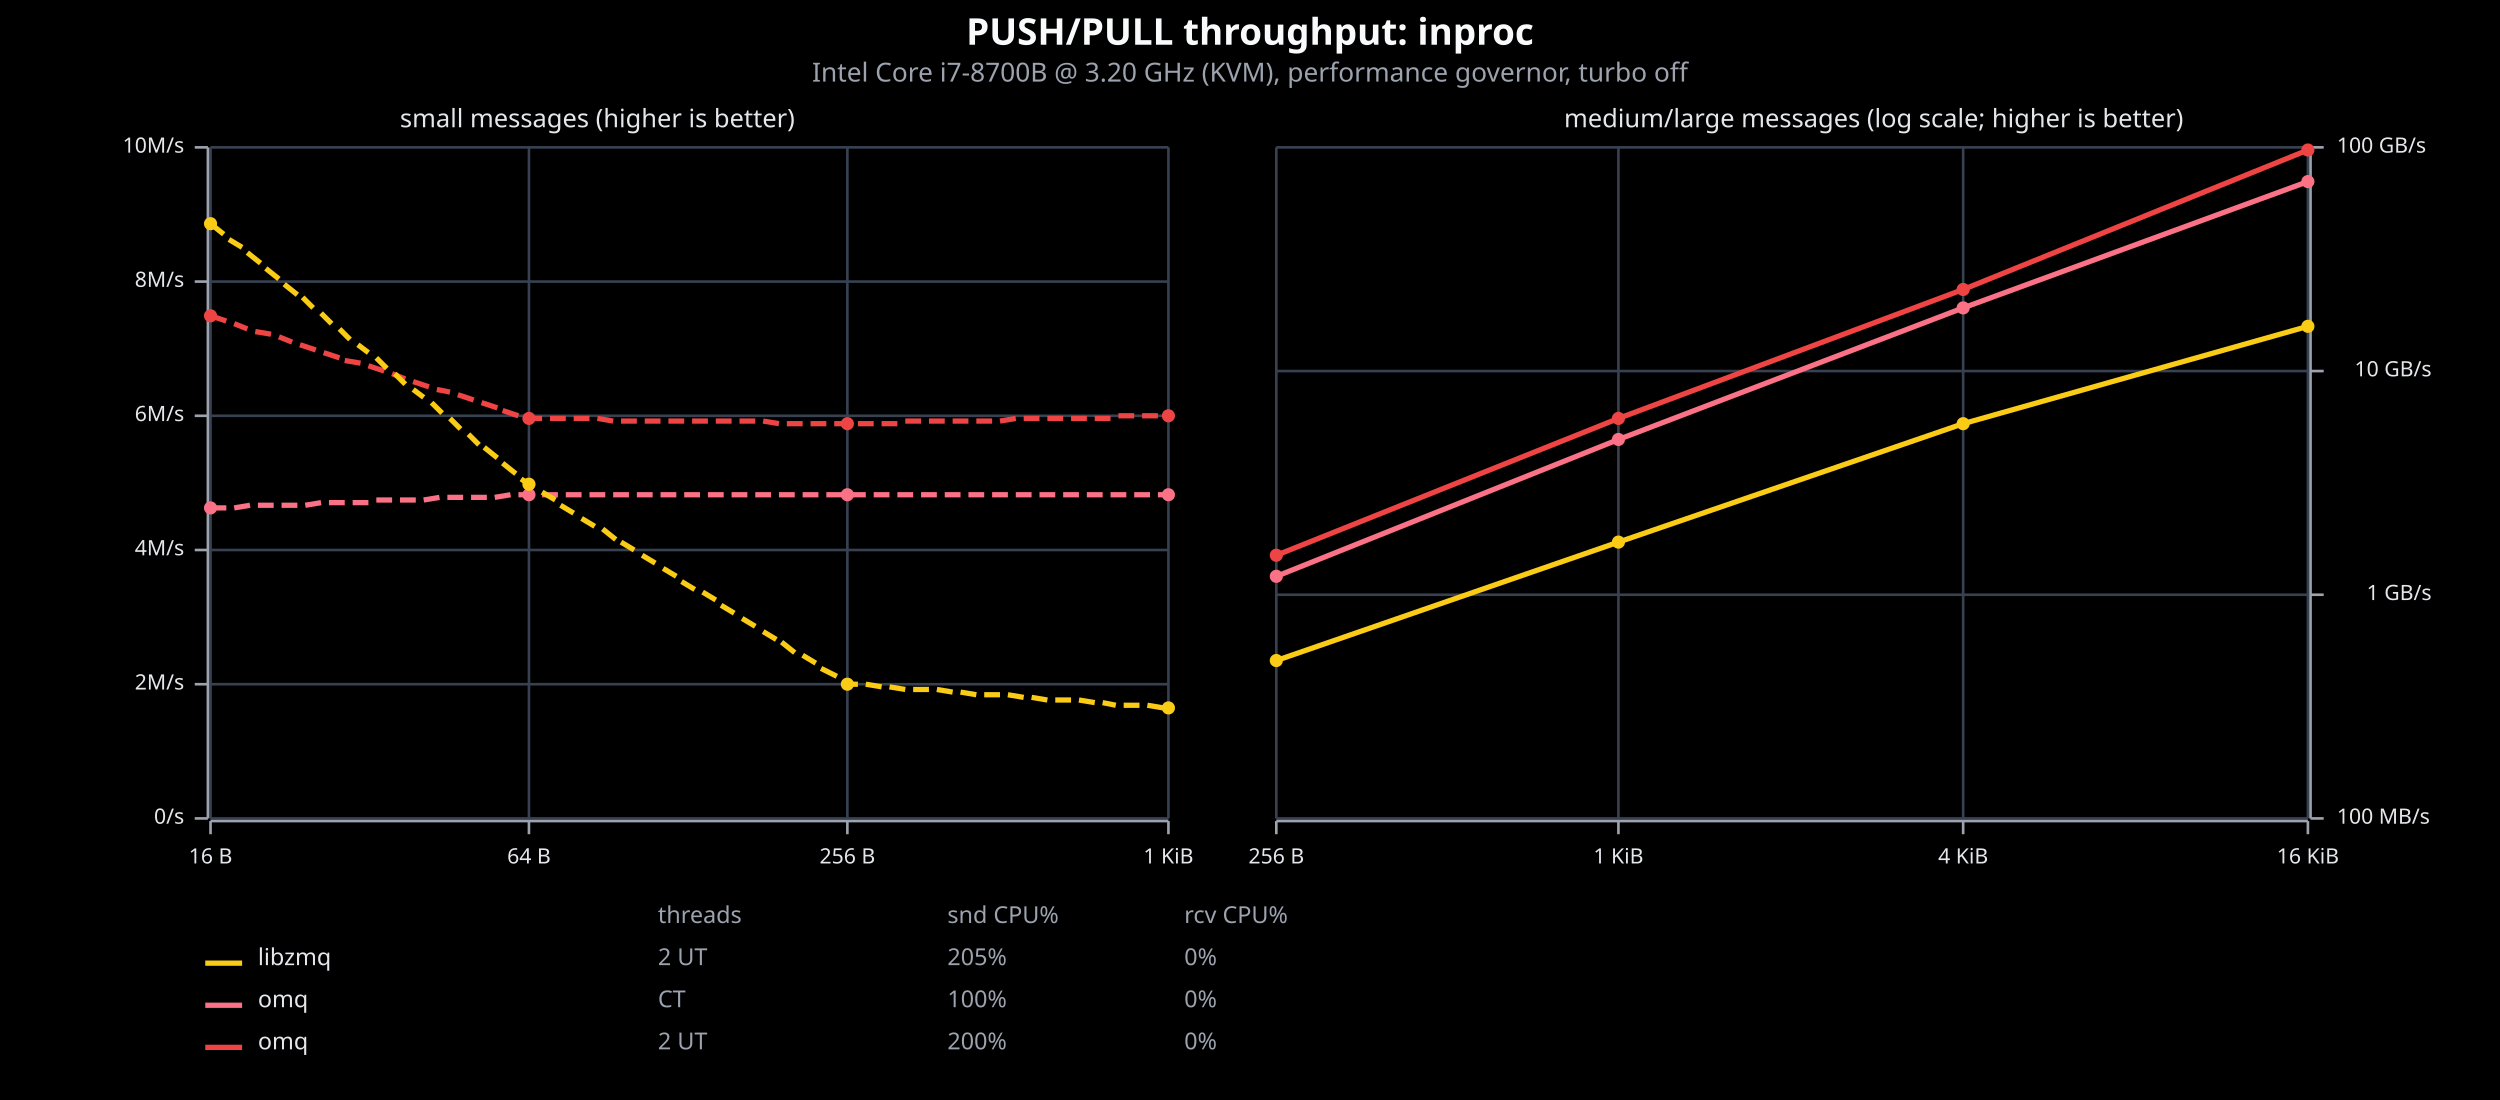
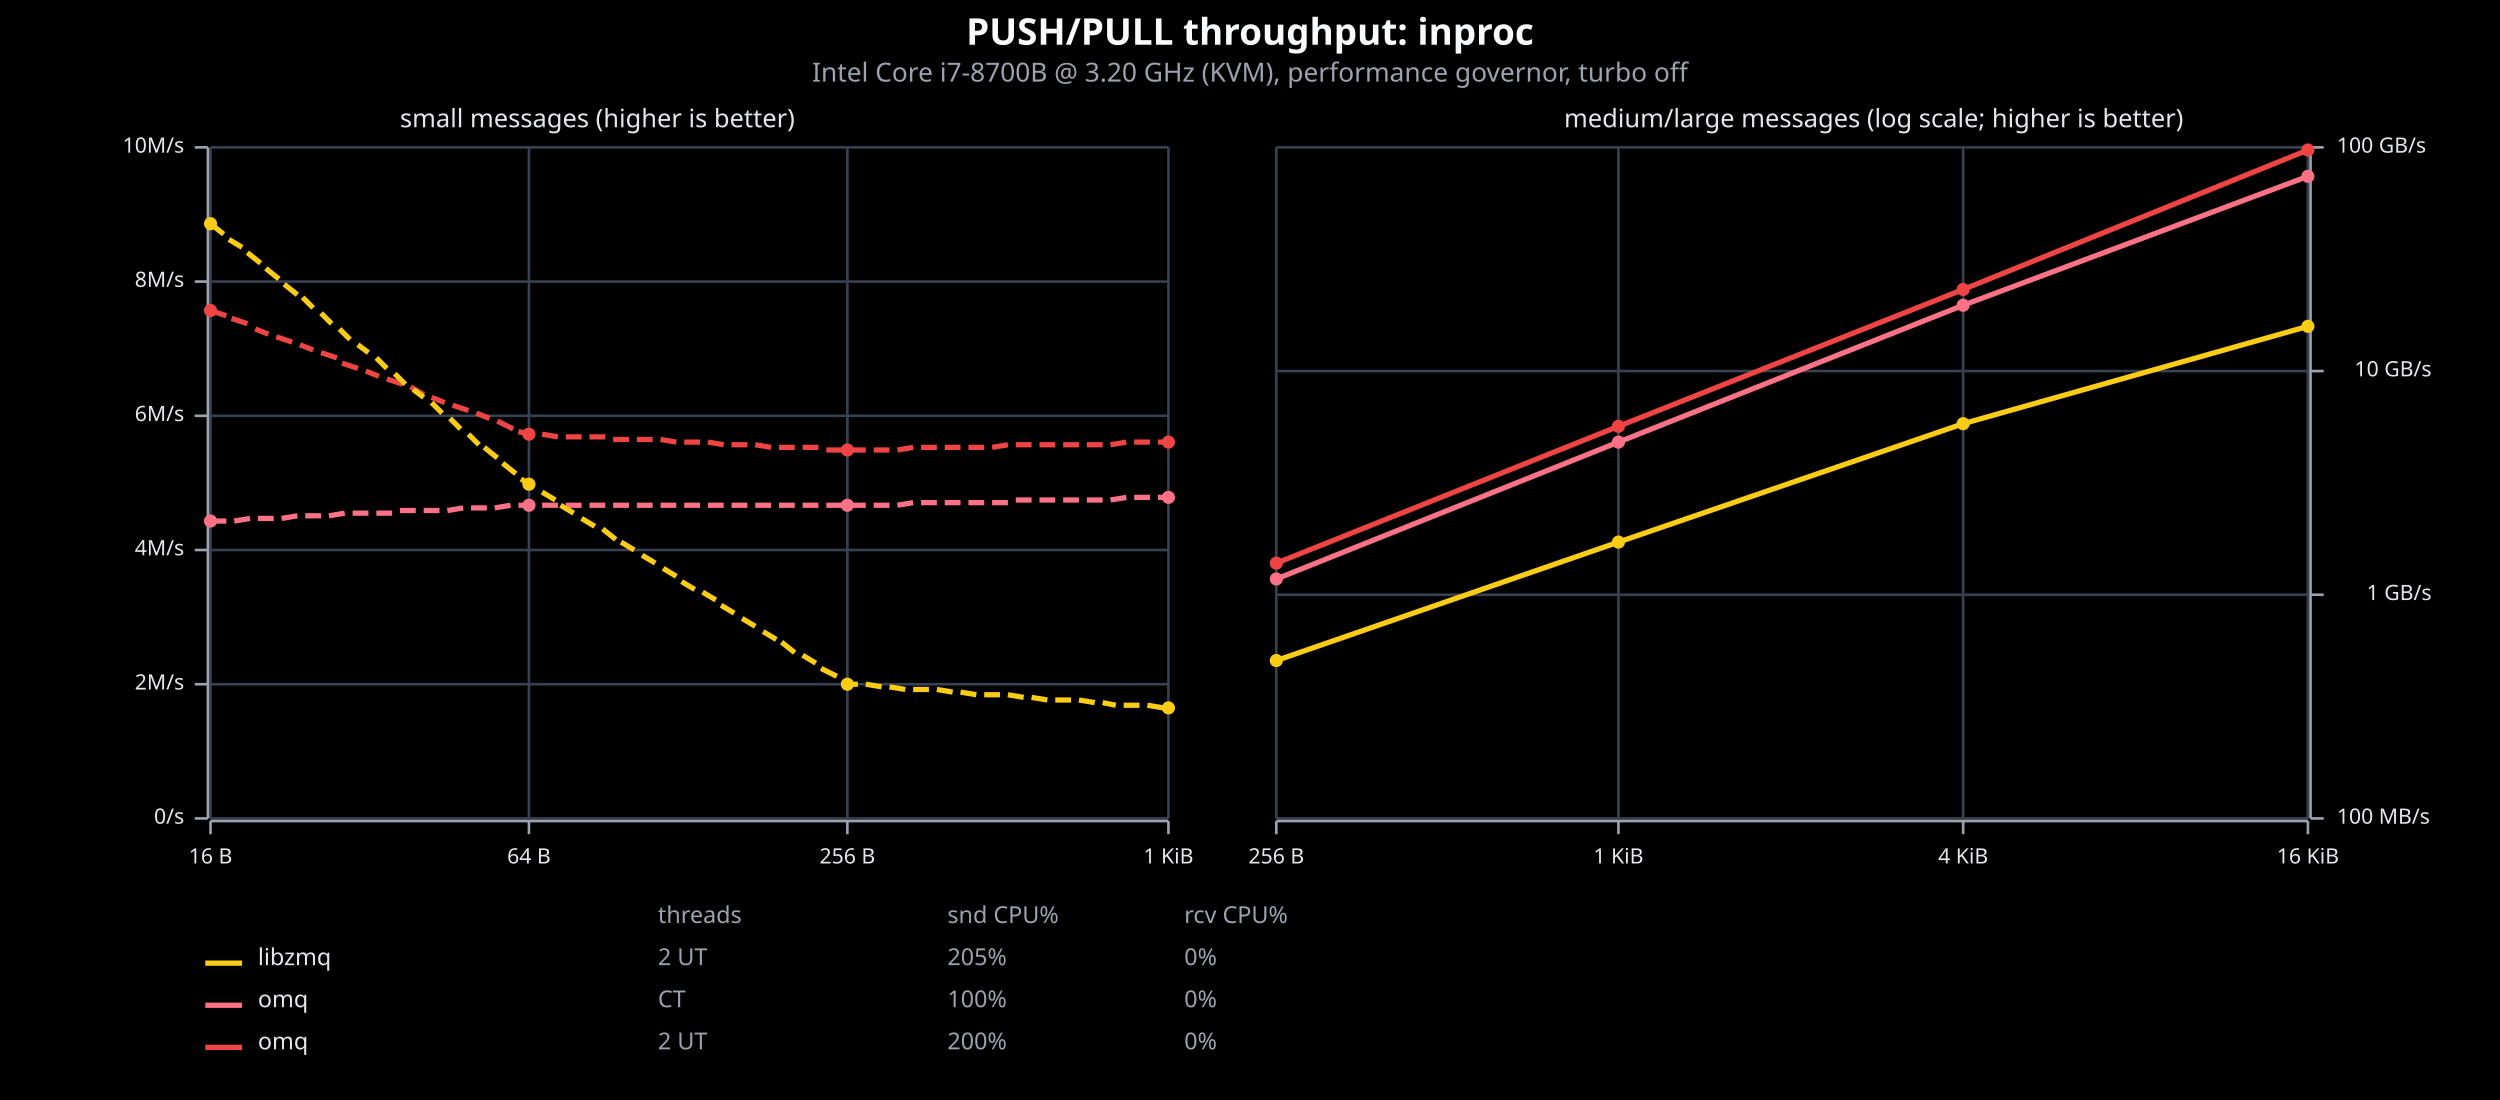
<svg xmlns="http://www.w3.org/2000/svg" viewBox="0 0 950 418" font-family="system-ui, -apple-system, sans-serif">
  <rect x="0" y="0" width="950" height="418" opacity="1" fill="#000000" stroke="none" />
  <text x="475" y="17" text-anchor="middle" font-family="sans-serif" font-size="14" font-weight="bold" fill="#F9FAFB">PUSH/PULL throughput: inproc</text>
  <text x="475" y="31" text-anchor="middle" font-family="sans-serif" font-size="10" fill="#9CA3AF">Intel Core i7-8700B @ 3.20 GHz (KVM), performance governor, turbo off</text>
  <text x="227" y="41" dy="0.76em" text-anchor="middle" font-family="sans-serif" font-size="9.677" opacity="1" fill="#E5E7EB">
small messages (higher is better)
</text>
  <line opacity="1" stroke="#374151" stroke-width="1" x1="80" y1="311" x2="80" y2="56" />
  <line opacity="1" stroke="#374151" stroke-width="1" x1="201" y1="311" x2="201" y2="56" />
  <line opacity="1" stroke="#374151" stroke-width="1" x1="322" y1="311" x2="322" y2="56" />
  <line opacity="1" stroke="#374151" stroke-width="1" x1="444" y1="311" x2="444" y2="56" />
  <line opacity="1" stroke="#374151" stroke-width="1" x1="80" y1="311" x2="444" y2="311" />
  <line opacity="1" stroke="#374151" stroke-width="1" x1="80" y1="260" x2="444" y2="260" />
  <line opacity="1" stroke="#374151" stroke-width="1" x1="80" y1="209" x2="444" y2="209" />
  <line opacity="1" stroke="#374151" stroke-width="1" x1="80" y1="158" x2="444" y2="158" />
  <line opacity="1" stroke="#374151" stroke-width="1" x1="80" y1="107" x2="444" y2="107" />
  <line opacity="1" stroke="#374151" stroke-width="1" x1="80" y1="56" x2="444" y2="56" />
  <polyline fill="none" opacity="1" stroke="#9CA3AF" stroke-width="1" points="79,56 79,311 " />
  <text x="70" y="311" dy="0.5ex" text-anchor="end" font-family="sans-serif" font-size="8.065" opacity="1" fill="#E5E7EB">
0/s
</text>
  <polyline fill="none" opacity="1" stroke="#9CA3AF" stroke-width="1" points="74,311 79,311 " />
  <text x="70" y="260" dy="0.5ex" text-anchor="end" font-family="sans-serif" font-size="8.065" opacity="1" fill="#E5E7EB">
2M/s
</text>
  <polyline fill="none" opacity="1" stroke="#9CA3AF" stroke-width="1" points="74,260 79,260 " />
  <text x="70" y="209" dy="0.5ex" text-anchor="end" font-family="sans-serif" font-size="8.065" opacity="1" fill="#E5E7EB">
4M/s
</text>
  <polyline fill="none" opacity="1" stroke="#9CA3AF" stroke-width="1" points="74,209 79,209 " />
  <text x="70" y="158" dy="0.5ex" text-anchor="end" font-family="sans-serif" font-size="8.065" opacity="1" fill="#E5E7EB">
6M/s
</text>
  <polyline fill="none" opacity="1" stroke="#9CA3AF" stroke-width="1" points="74,158 79,158 " />
  <text x="70" y="107" dy="0.5ex" text-anchor="end" font-family="sans-serif" font-size="8.065" opacity="1" fill="#E5E7EB">
8M/s
</text>
  <polyline fill="none" opacity="1" stroke="#9CA3AF" stroke-width="1" points="74,107 79,107 " />
  <text x="70" y="56" dy="0.5ex" text-anchor="end" font-family="sans-serif" font-size="8.065" opacity="1" fill="#E5E7EB">
10M/s
</text>
  <polyline fill="none" opacity="1" stroke="#9CA3AF" stroke-width="1" points="74,56 79,56 " />
  <polyline fill="none" opacity="1" stroke="#9CA3AF" stroke-width="1" points="80,312 444,312 " />
  <text x="80" y="322" dy="0.76em" text-anchor="middle" font-family="sans-serif" font-size="8.065" opacity="1" fill="#E5E7EB">
16 B
</text>
  <polyline fill="none" opacity="1" stroke="#9CA3AF" stroke-width="1" points="80,312 80,317 " />
  <text x="201" y="322" dy="0.76em" text-anchor="middle" font-family="sans-serif" font-size="8.065" opacity="1" fill="#E5E7EB">
64 B
</text>
  <polyline fill="none" opacity="1" stroke="#9CA3AF" stroke-width="1" points="201,312 201,317 " />
  <text x="322" y="322" dy="0.76em" text-anchor="middle" font-family="sans-serif" font-size="8.065" opacity="1" fill="#E5E7EB">
256 B
</text>
  <polyline fill="none" opacity="1" stroke="#9CA3AF" stroke-width="1" points="322,312 322,317 " />
  <text x="444" y="322" dy="0.76em" text-anchor="middle" font-family="sans-serif" font-size="8.065" opacity="1" fill="#E5E7EB">
1 KiB
</text>
  <polyline fill="none" opacity="1" stroke="#9CA3AF" stroke-width="1" points="444,312 444,317 " />
-   <polyline fill="none" opacity="1" stroke="#EF4444" stroke-width="2" points="80,120 86,122 " />
-   <polyline fill="none" opacity="1" stroke="#EF4444" stroke-width="2" points="89,123 94,125 " />
-   <polyline fill="none" opacity="1" stroke="#EF4444" stroke-width="2" points="97,126 103,127 " />
-   <polyline fill="none" opacity="1" stroke="#EF4444" stroke-width="2" points="106,128 111,130 " />
-   <polyline fill="none" opacity="1" stroke="#EF4444" stroke-width="2" points="114,131 120,133 " />
-   <polyline fill="none" opacity="1" stroke="#EF4444" stroke-width="2" points="123,134 129,136 " />
-   <polyline fill="none" opacity="1" stroke="#EF4444" stroke-width="2" points="131,137 137,138 " />
-   <polyline fill="none" opacity="1" stroke="#EF4444" stroke-width="2" points="140,139 146,141 " />
-   <polyline fill="none" opacity="1" stroke="#EF4444" stroke-width="2" points="149,142 154,144 " />
-   <polyline fill="none" opacity="1" stroke="#EF4444" stroke-width="2" points="157,145 163,147 " />
-   <polyline fill="none" opacity="1" stroke="#EF4444" stroke-width="2" points="166,148 171,149 " />
-   <polyline fill="none" opacity="1" stroke="#EF4444" stroke-width="2" points="174,150 180,152 " />
-   <polyline fill="none" opacity="1" stroke="#EF4444" stroke-width="2" points="183,153 189,155 " />
-   <polyline fill="none" opacity="1" stroke="#EF4444" stroke-width="2" points="191,156 197,158 " />
-   <polyline fill="none" opacity="1" stroke="#EF4444" stroke-width="2" points="200,159 201,159 206,159 " />
-   <polyline fill="none" opacity="1" stroke="#EF4444" stroke-width="2" points="209,159 215,159 " />
-   <polyline fill="none" opacity="1" stroke="#EF4444" stroke-width="2" points="218,159 224,159 " />
-   <polyline fill="none" opacity="1" stroke="#EF4444" stroke-width="2" points="227,159 233,160 " />
-   <polyline fill="none" opacity="1" stroke="#EF4444" stroke-width="2" points="236,160 242,160 " />
-   <polyline fill="none" opacity="1" stroke="#EF4444" stroke-width="2" points="245,160 251,160 " />
-   <polyline fill="none" opacity="1" stroke="#EF4444" stroke-width="2" points="254,160 260,160 " />
-   <polyline fill="none" opacity="1" stroke="#EF4444" stroke-width="2" points="263,160 269,160 " />
-   <polyline fill="none" opacity="1" stroke="#EF4444" stroke-width="2" points="272,160 278,160 " />
-   <polyline fill="none" opacity="1" stroke="#EF4444" stroke-width="2" points="281,160 287,160 " />
-   <polyline fill="none" opacity="1" stroke="#EF4444" stroke-width="2" points="290,160 296,161 " />
-   <polyline fill="none" opacity="1" stroke="#EF4444" stroke-width="2" points="299,161 305,161 " />
-   <polyline fill="none" opacity="1" stroke="#EF4444" stroke-width="2" points="308,161 314,161 " />
-   <polyline fill="none" opacity="1" stroke="#EF4444" stroke-width="2" points="317,161 322,161 323,161 " />
-   <polyline fill="none" opacity="1" stroke="#EF4444" stroke-width="2" points="326,161 332,161 " />
-   <polyline fill="none" opacity="1" stroke="#EF4444" stroke-width="2" points="335,161 341,161 " />
-   <polyline fill="none" opacity="1" stroke="#EF4444" stroke-width="2" points="344,160 350,160 " />
-   <polyline fill="none" opacity="1" stroke="#EF4444" stroke-width="2" points="353,160 359,160 " />
-   <polyline fill="none" opacity="1" stroke="#EF4444" stroke-width="2" points="362,160 368,160 " />
-   <polyline fill="none" opacity="1" stroke="#EF4444" stroke-width="2" points="371,160 377,160 " />
-   <polyline fill="none" opacity="1" stroke="#EF4444" stroke-width="2" points="380,160 386,159 " />
-   <polyline fill="none" opacity="1" stroke="#EF4444" stroke-width="2" points="389,159 395,159 " />
-   <polyline fill="none" opacity="1" stroke="#EF4444" stroke-width="2" points="398,159 404,159 " />
-   <polyline fill="none" opacity="1" stroke="#EF4444" stroke-width="2" points="407,159 413,159 " />
-   <polyline fill="none" opacity="1" stroke="#EF4444" stroke-width="2" points="416,159 422,159 " />
-   <polyline fill="none" opacity="1" stroke="#EF4444" stroke-width="2" points="425,158 431,158 " />
-   <polyline fill="none" opacity="1" stroke="#EF4444" stroke-width="2" points="434,158 440,158 " />
-   <polyline fill="none" opacity="1" stroke="#EF4444" stroke-width="2" points="443,158 444,158 " />
-   <circle cx="80" cy="120" r="2.5" opacity="1" fill="#EF4444" stroke="none" stroke-width="1" />
-   <circle cx="201" cy="159" r="2.5" opacity="1" fill="#EF4444" stroke="none" stroke-width="1" />
-   <circle cx="322" cy="161" r="2.5" opacity="1" fill="#EF4444" stroke="none" stroke-width="1" />
-   <circle cx="444" cy="158" r="2.5" opacity="1" fill="#EF4444" stroke="none" stroke-width="1" />
-   <polyline fill="none" opacity="1" stroke="#FB7185" stroke-width="2" points="80,193 86,193 " />
-   <polyline fill="none" opacity="1" stroke="#FB7185" stroke-width="2" points="89,193 95,192 " />
-   <polyline fill="none" opacity="1" stroke="#FB7185" stroke-width="2" points="98,192 104,192 " />
-   <polyline fill="none" opacity="1" stroke="#FB7185" stroke-width="2" points="107,192 113,192 " />
-   <polyline fill="none" opacity="1" stroke="#FB7185" stroke-width="2" points="116,192 122,191 " />
-   <polyline fill="none" opacity="1" stroke="#FB7185" stroke-width="2" points="125,191 131,191 " />
-   <polyline fill="none" opacity="1" stroke="#FB7185" stroke-width="2" points="134,191 140,191 " />
-   <polyline fill="none" opacity="1" stroke="#FB7185" stroke-width="2" points="143,190 149,190 " />
-   <polyline fill="none" opacity="1" stroke="#FB7185" stroke-width="2" points="152,190 158,190 " />
-   <polyline fill="none" opacity="1" stroke="#FB7185" stroke-width="2" points="161,190 167,189 " />
-   <polyline fill="none" opacity="1" stroke="#FB7185" stroke-width="2" points="170,189 176,189 " />
-   <polyline fill="none" opacity="1" stroke="#FB7185" stroke-width="2" points="179,189 185,189 " />
-   <polyline fill="none" opacity="1" stroke="#FB7185" stroke-width="2" points="188,189 194,188 " />
-   <polyline fill="none" opacity="1" stroke="#FB7185" stroke-width="2" points="197,188 201,188 203,188 " />
-   <polyline fill="none" opacity="1" stroke="#FB7185" stroke-width="2" points="206,188 212,188 " />
-   <polyline fill="none" opacity="1" stroke="#FB7185" stroke-width="2" points="215,188 221,188 " />
-   <polyline fill="none" opacity="1" stroke="#FB7185" stroke-width="2" points="224,188 230,188 " />
-   <polyline fill="none" opacity="1" stroke="#FB7185" stroke-width="2" points="233,188 239,188 " />
-   <polyline fill="none" opacity="1" stroke="#FB7185" stroke-width="2" points="242,188 248,188 " />
-   <polyline fill="none" opacity="1" stroke="#FB7185" stroke-width="2" points="251,188 257,188 " />
-   <polyline fill="none" opacity="1" stroke="#FB7185" stroke-width="2" points="260,188 266,188 " />
-   <polyline fill="none" opacity="1" stroke="#FB7185" stroke-width="2" points="269,188 275,188 " />
-   <polyline fill="none" opacity="1" stroke="#FB7185" stroke-width="2" points="278,188 284,188 " />
-   <polyline fill="none" opacity="1" stroke="#FB7185" stroke-width="2" points="287,188 293,188 " />
-   <polyline fill="none" opacity="1" stroke="#FB7185" stroke-width="2" points="296,188 302,188 " />
-   <polyline fill="none" opacity="1" stroke="#FB7185" stroke-width="2" points="305,188 311,188 " />
-   <polyline fill="none" opacity="1" stroke="#FB7185" stroke-width="2" points="314,188 320,188 " />
-   <polyline fill="none" opacity="1" stroke="#FB7185" stroke-width="2" points="323,188 329,188 " />
-   <polyline fill="none" opacity="1" stroke="#FB7185" stroke-width="2" points="332,188 338,188 " />
-   <polyline fill="none" opacity="1" stroke="#FB7185" stroke-width="2" points="341,188 347,188 " />
-   <polyline fill="none" opacity="1" stroke="#FB7185" stroke-width="2" points="350,188 356,188 " />
-   <polyline fill="none" opacity="1" stroke="#FB7185" stroke-width="2" points="359,188 365,188 " />
-   <polyline fill="none" opacity="1" stroke="#FB7185" stroke-width="2" points="368,188 374,188 " />
-   <polyline fill="none" opacity="1" stroke="#FB7185" stroke-width="2" points="377,188 383,188 " />
-   <polyline fill="none" opacity="1" stroke="#FB7185" stroke-width="2" points="386,188 392,188 " />
-   <polyline fill="none" opacity="1" stroke="#FB7185" stroke-width="2" points="395,188 401,188 " />
-   <polyline fill="none" opacity="1" stroke="#FB7185" stroke-width="2" points="404,188 410,188 " />
-   <polyline fill="none" opacity="1" stroke="#FB7185" stroke-width="2" points="413,188 419,188 " />
-   <polyline fill="none" opacity="1" stroke="#FB7185" stroke-width="2" points="422,188 428,188 " />
-   <polyline fill="none" opacity="1" stroke="#FB7185" stroke-width="2" points="431,188 437,188 " />
-   <polyline fill="none" opacity="1" stroke="#FB7185" stroke-width="2" points="440,188 444,188 " />
-   <circle cx="80" cy="193" r="2.5" opacity="1" fill="#FB7185" stroke="none" stroke-width="1" />
-   <circle cx="201" cy="188" r="2.5" opacity="1" fill="#FB7185" stroke="none" stroke-width="1" />
-   <circle cx="322" cy="188" r="2.5" opacity="1" fill="#FB7185" stroke="none" stroke-width="1" />
-   <circle cx="444" cy="188" r="2.5" opacity="1" fill="#FB7185" stroke="none" stroke-width="1" />
+   <polyline fill="none" opacity="1" stroke="#EF4444" stroke-width="2" points="80,118 86,120 " />
+   <polyline fill="none" opacity="1" stroke="#EF4444" stroke-width="2" points="88,121 94,123 " />
+   <polyline fill="none" opacity="1" stroke="#EF4444" stroke-width="2" points="97,125 102,127 " />
+   <polyline fill="none" opacity="1" stroke="#EF4444" stroke-width="2" points="105,128 111,130 " />
+   <polyline fill="none" opacity="1" stroke="#EF4444" stroke-width="2" points="114,131 119,133 " />
+   <polyline fill="none" opacity="1" stroke="#EF4444" stroke-width="2" points="122,134 128,136 " />
+   <polyline fill="none" opacity="1" stroke="#EF4444" stroke-width="2" points="130,138 136,140 " />
+   <polyline fill="none" opacity="1" stroke="#EF4444" stroke-width="2" points="139,141 144,143 " />
+   <polyline fill="none" opacity="1" stroke="#EF4444" stroke-width="2" points="147,144 153,146 " />
+   <polyline fill="none" opacity="1" stroke="#EF4444" stroke-width="2" points="156,147 161,150 " />
+   <polyline fill="none" opacity="1" stroke="#EF4444" stroke-width="2" points="164,151 169,153 " />
+   <polyline fill="none" opacity="1" stroke="#EF4444" stroke-width="2" points="172,154 178,156 " />
+   <polyline fill="none" opacity="1" stroke="#EF4444" stroke-width="2" points="181,157 186,159 " />
+   <polyline fill="none" opacity="1" stroke="#EF4444" stroke-width="2" points="189,160 195,163 " />
+   <polyline fill="none" opacity="1" stroke="#EF4444" stroke-width="2" points="197,164 201,165 203,165 " />
+   <polyline fill="none" opacity="1" stroke="#EF4444" stroke-width="2" points="206,165 212,166 " />
+   <polyline fill="none" opacity="1" stroke="#EF4444" stroke-width="2" points="215,166 221,166 " />
+   <polyline fill="none" opacity="1" stroke="#EF4444" stroke-width="2" points="224,166 230,166 " />
+   <polyline fill="none" opacity="1" stroke="#EF4444" stroke-width="2" points="233,167 239,167 " />
+   <polyline fill="none" opacity="1" stroke="#EF4444" stroke-width="2" points="242,167 248,167 " />
+   <polyline fill="none" opacity="1" stroke="#EF4444" stroke-width="2" points="251,167 257,168 " />
+   <polyline fill="none" opacity="1" stroke="#EF4444" stroke-width="2" points="260,168 266,168 " />
+   <polyline fill="none" opacity="1" stroke="#EF4444" stroke-width="2" points="269,168 275,169 " />
+   <polyline fill="none" opacity="1" stroke="#EF4444" stroke-width="2" points="278,169 284,169 " />
+   <polyline fill="none" opacity="1" stroke="#EF4444" stroke-width="2" points="287,169 293,170 " />
+   <polyline fill="none" opacity="1" stroke="#EF4444" stroke-width="2" points="296,170 302,170 " />
+   <polyline fill="none" opacity="1" stroke="#EF4444" stroke-width="2" points="305,170 311,170 " />
+   <polyline fill="none" opacity="1" stroke="#EF4444" stroke-width="2" points="314,171 320,171 " />
+   <polyline fill="none" opacity="1" stroke="#EF4444" stroke-width="2" points="323,171 329,171 " />
+   <polyline fill="none" opacity="1" stroke="#EF4444" stroke-width="2" points="332,171 338,171 " />
+   <polyline fill="none" opacity="1" stroke="#EF4444" stroke-width="2" points="341,171 347,170 " />
+   <polyline fill="none" opacity="1" stroke="#EF4444" stroke-width="2" points="350,170 356,170 " />
+   <polyline fill="none" opacity="1" stroke="#EF4444" stroke-width="2" points="359,170 365,170 " />
+   <polyline fill="none" opacity="1" stroke="#EF4444" stroke-width="2" points="368,170 374,170 " />
+   <polyline fill="none" opacity="1" stroke="#EF4444" stroke-width="2" points="377,170 383,169 " />
+   <polyline fill="none" opacity="1" stroke="#EF4444" stroke-width="2" points="386,169 392,169 " />
+   <polyline fill="none" opacity="1" stroke="#EF4444" stroke-width="2" points="395,169 401,169 " />
+   <polyline fill="none" opacity="1" stroke="#EF4444" stroke-width="2" points="404,169 410,169 " />
+   <polyline fill="none" opacity="1" stroke="#EF4444" stroke-width="2" points="413,169 419,169 " />
+   <polyline fill="none" opacity="1" stroke="#EF4444" stroke-width="2" points="422,169 428,168 " />
+   <polyline fill="none" opacity="1" stroke="#EF4444" stroke-width="2" points="431,168 437,168 " />
+   <polyline fill="none" opacity="1" stroke="#EF4444" stroke-width="2" points="440,168 444,168 " />
+   <circle cx="80" cy="118" r="2.5" opacity="1" fill="#EF4444" stroke="none" stroke-width="1" />
+   <circle cx="201" cy="165" r="2.5" opacity="1" fill="#EF4444" stroke="none" stroke-width="1" />
+   <circle cx="322" cy="171" r="2.5" opacity="1" fill="#EF4444" stroke="none" stroke-width="1" />
+   <circle cx="444" cy="168" r="2.5" opacity="1" fill="#EF4444" stroke="none" stroke-width="1" />
+   <polyline fill="none" opacity="1" stroke="#FB7185" stroke-width="2" points="80,198 86,198 " />
+   <polyline fill="none" opacity="1" stroke="#FB7185" stroke-width="2" points="89,198 95,197 " />
+   <polyline fill="none" opacity="1" stroke="#FB7185" stroke-width="2" points="98,197 104,197 " />
+   <polyline fill="none" opacity="1" stroke="#FB7185" stroke-width="2" points="107,197 113,196 " />
+   <polyline fill="none" opacity="1" stroke="#FB7185" stroke-width="2" points="116,196 122,196 " />
+   <polyline fill="none" opacity="1" stroke="#FB7185" stroke-width="2" points="125,196 131,195 " />
+   <polyline fill="none" opacity="1" stroke="#FB7185" stroke-width="2" points="134,195 140,195 " />
+   <polyline fill="none" opacity="1" stroke="#FB7185" stroke-width="2" points="143,195 149,195 " />
+   <polyline fill="none" opacity="1" stroke="#FB7185" stroke-width="2" points="152,194 158,194 " />
+   <polyline fill="none" opacity="1" stroke="#FB7185" stroke-width="2" points="161,194 167,194 " />
+   <polyline fill="none" opacity="1" stroke="#FB7185" stroke-width="2" points="170,194 176,193 " />
+   <polyline fill="none" opacity="1" stroke="#FB7185" stroke-width="2" points="179,193 185,193 " />
+   <polyline fill="none" opacity="1" stroke="#FB7185" stroke-width="2" points="188,193 194,192 " />
+   <polyline fill="none" opacity="1" stroke="#FB7185" stroke-width="2" points="197,192 201,192 203,192 " />
+   <polyline fill="none" opacity="1" stroke="#FB7185" stroke-width="2" points="206,192 212,192 " />
+   <polyline fill="none" opacity="1" stroke="#FB7185" stroke-width="2" points="215,192 221,192 " />
+   <polyline fill="none" opacity="1" stroke="#FB7185" stroke-width="2" points="224,192 230,192 " />
+   <polyline fill="none" opacity="1" stroke="#FB7185" stroke-width="2" points="233,192 239,192 " />
+   <polyline fill="none" opacity="1" stroke="#FB7185" stroke-width="2" points="242,192 248,192 " />
+   <polyline fill="none" opacity="1" stroke="#FB7185" stroke-width="2" points="251,192 257,192 " />
+   <polyline fill="none" opacity="1" stroke="#FB7185" stroke-width="2" points="260,192 266,192 " />
+   <polyline fill="none" opacity="1" stroke="#FB7185" stroke-width="2" points="269,192 275,192 " />
+   <polyline fill="none" opacity="1" stroke="#FB7185" stroke-width="2" points="278,192 284,192 " />
+   <polyline fill="none" opacity="1" stroke="#FB7185" stroke-width="2" points="287,192 293,192 " />
+   <polyline fill="none" opacity="1" stroke="#FB7185" stroke-width="2" points="296,192 302,192 " />
+   <polyline fill="none" opacity="1" stroke="#FB7185" stroke-width="2" points="305,192 311,192 " />
+   <polyline fill="none" opacity="1" stroke="#FB7185" stroke-width="2" points="314,192 320,192 " />
+   <polyline fill="none" opacity="1" stroke="#FB7185" stroke-width="2" points="323,192 329,192 " />
+   <polyline fill="none" opacity="1" stroke="#FB7185" stroke-width="2" points="332,192 338,192 " />
+   <polyline fill="none" opacity="1" stroke="#FB7185" stroke-width="2" points="341,192 347,191 " />
+   <polyline fill="none" opacity="1" stroke="#FB7185" stroke-width="2" points="350,191 356,191 " />
+   <polyline fill="none" opacity="1" stroke="#FB7185" stroke-width="2" points="359,191 365,191 " />
+   <polyline fill="none" opacity="1" stroke="#FB7185" stroke-width="2" points="368,191 374,191 " />
+   <polyline fill="none" opacity="1" stroke="#FB7185" stroke-width="2" points="377,191 383,191 " />
+   <polyline fill="none" opacity="1" stroke="#FB7185" stroke-width="2" points="386,190 392,190 " />
+   <polyline fill="none" opacity="1" stroke="#FB7185" stroke-width="2" points="395,190 401,190 " />
+   <polyline fill="none" opacity="1" stroke="#FB7185" stroke-width="2" points="404,190 410,190 " />
+   <polyline fill="none" opacity="1" stroke="#FB7185" stroke-width="2" points="413,190 419,190 " />
+   <polyline fill="none" opacity="1" stroke="#FB7185" stroke-width="2" points="422,190 428,189 " />
+   <polyline fill="none" opacity="1" stroke="#FB7185" stroke-width="2" points="431,189 437,189 " />
+   <polyline fill="none" opacity="1" stroke="#FB7185" stroke-width="2" points="440,189 444,189 " />
+   <circle cx="80" cy="198" r="2.5" opacity="1" fill="#FB7185" stroke="none" stroke-width="1" />
+   <circle cx="201" cy="192" r="2.5" opacity="1" fill="#FB7185" stroke="none" stroke-width="1" />
+   <circle cx="322" cy="192" r="2.5" opacity="1" fill="#FB7185" stroke="none" stroke-width="1" />
+   <circle cx="444" cy="189" r="2.5" opacity="1" fill="#FB7185" stroke="none" stroke-width="1" />
  <polyline fill="none" opacity="1" stroke="#FACC15" stroke-width="2" points="80,85 85,89 " />
  <polyline fill="none" opacity="1" stroke="#FACC15" stroke-width="2" points="87,91 92,94 " />
  <polyline fill="none" opacity="1" stroke="#FACC15" stroke-width="2" points="94,96 99,100 " />
  <polyline fill="none" opacity="1" stroke="#FACC15" stroke-width="2" points="101,102 106,106 " />
  <polyline fill="none" opacity="1" stroke="#FACC15" stroke-width="2" points="108,108 113,112 " />
  <polyline fill="none" opacity="1" stroke="#FACC15" stroke-width="2" points="115,113 119,117 " />
  <polyline fill="none" opacity="1" stroke="#FACC15" stroke-width="2" points="122,119 126,123 " />
  <polyline fill="none" opacity="1" stroke="#FACC15" stroke-width="2" points="129,125 133,129 " />
  <polyline fill="none" opacity="1" stroke="#FACC15" stroke-width="2" points="136,131 140,134 " />
  <polyline fill="none" opacity="1" stroke="#FACC15" stroke-width="2" points="143,136 147,140 " />
  <polyline fill="none" opacity="1" stroke="#FACC15" stroke-width="2" points="150,142 154,146 " />
  <polyline fill="none" opacity="1" stroke="#FACC15" stroke-width="2" points="157,148 161,151 " />
  <polyline fill="none" opacity="1" stroke="#FACC15" stroke-width="2" points="164,153 168,157 " />
  <polyline fill="none" opacity="1" stroke="#FACC15" stroke-width="2" points="171,159 175,163 " />
  <polyline fill="none" opacity="1" stroke="#FACC15" stroke-width="2" points="178,165 182,169 " />
  <polyline fill="none" opacity="1" stroke="#FACC15" stroke-width="2" points="184,170 189,174 " />
  <polyline fill="none" opacity="1" stroke="#FACC15" stroke-width="2" points="191,176 196,180 " />
  <polyline fill="none" opacity="1" stroke="#FACC15" stroke-width="2" points="198,182 201,184 203,185 " />
  <polyline fill="none" opacity="1" stroke="#FACC15" stroke-width="2" points="206,187 211,190 " />
  <polyline fill="none" opacity="1" stroke="#FACC15" stroke-width="2" points="213,192 218,195 " />
  <polyline fill="none" opacity="1" stroke="#FACC15" stroke-width="2" points="221,197 226,200 " />
  <polyline fill="none" opacity="1" stroke="#FACC15" stroke-width="2" points="229,201 234,205 " />
  <polyline fill="none" opacity="1" stroke="#FACC15" stroke-width="2" points="236,206 241,209 " />
  <polyline fill="none" opacity="1" stroke="#FACC15" stroke-width="2" points="244,211 249,214 " />
  <polyline fill="none" opacity="1" stroke="#FACC15" stroke-width="2" points="252,216 257,219 " />
  <polyline fill="none" opacity="1" stroke="#FACC15" stroke-width="2" points="259,221 264,224 " />
  <polyline fill="none" opacity="1" stroke="#FACC15" stroke-width="2" points="267,225 272,228 " />
  <polyline fill="none" opacity="1" stroke="#FACC15" stroke-width="2" points="274,230 279,233 " />
  <polyline fill="none" opacity="1" stroke="#FACC15" stroke-width="2" points="282,235 287,238 " />
  <polyline fill="none" opacity="1" stroke="#FACC15" stroke-width="2" points="290,240 295,243 " />
  <polyline fill="none" opacity="1" stroke="#FACC15" stroke-width="2" points="297,244 302,248 " />
  <polyline fill="none" opacity="1" stroke="#FACC15" stroke-width="2" points="305,249 310,252 " />
  <polyline fill="none" opacity="1" stroke="#FACC15" stroke-width="2" points="312,254 318,257 " />
  <polyline fill="none" opacity="1" stroke="#FACC15" stroke-width="2" points="320,259 322,260 326,260 " />
  <polyline fill="none" opacity="1" stroke="#FACC15" stroke-width="2" points="329,260 335,261 " />
  <polyline fill="none" opacity="1" stroke="#FACC15" stroke-width="2" points="338,261 344,262 " />
  <polyline fill="none" opacity="1" stroke="#FACC15" stroke-width="2" points="347,262 353,262 " />
  <polyline fill="none" opacity="1" stroke="#FACC15" stroke-width="2" points="356,262 362,263 " />
  <polyline fill="none" opacity="1" stroke="#FACC15" stroke-width="2" points="365,263 371,264 " />
  <polyline fill="none" opacity="1" stroke="#FACC15" stroke-width="2" points="374,264 380,264 " />
  <polyline fill="none" opacity="1" stroke="#FACC15" stroke-width="2" points="383,264 389,265 " />
  <polyline fill="none" opacity="1" stroke="#FACC15" stroke-width="2" points="392,265 398,266 " />
  <polyline fill="none" opacity="1" stroke="#FACC15" stroke-width="2" points="401,266 407,266 " />
  <polyline fill="none" opacity="1" stroke="#FACC15" stroke-width="2" points="410,266 416,267 " />
  <polyline fill="none" opacity="1" stroke="#FACC15" stroke-width="2" points="419,267 424,268 " />
  <polyline fill="none" opacity="1" stroke="#FACC15" stroke-width="2" points="427,268 433,268 " />
  <polyline fill="none" opacity="1" stroke="#FACC15" stroke-width="2" points="436,268 442,269 " />
  <circle cx="80" cy="85" r="2.5" opacity="1" fill="#FACC15" stroke="none" stroke-width="1" />
  <circle cx="201" cy="184" r="2.5" opacity="1" fill="#FACC15" stroke="none" stroke-width="1" />
  <circle cx="322" cy="260" r="2.5" opacity="1" fill="#FACC15" stroke="none" stroke-width="1" />
  <circle cx="444" cy="269" r="2.5" opacity="1" fill="#FACC15" stroke="none" stroke-width="1" />
  <text x="712" y="41" dy="0.76em" text-anchor="middle" font-family="sans-serif" font-size="9.677" opacity="1" fill="#E5E7EB">
medium/large messages (log scale; higher is better)
</text>
  <line opacity="1" stroke="#374151" stroke-width="1" x1="485" y1="311" x2="485" y2="56" />
  <line opacity="1" stroke="#374151" stroke-width="1" x1="615" y1="311" x2="615" y2="56" />
  <line opacity="1" stroke="#374151" stroke-width="1" x1="746" y1="311" x2="746" y2="56" />
  <line opacity="1" stroke="#374151" stroke-width="1" x1="877" y1="311" x2="877" y2="56" />
  <line opacity="1" stroke="#374151" stroke-width="1" x1="485" y1="311" x2="877" y2="311" />
  <line opacity="1" stroke="#374151" stroke-width="1" x1="485" y1="226" x2="877" y2="226" />
  <line opacity="1" stroke="#374151" stroke-width="1" x1="485" y1="141" x2="877" y2="141" />
  <line opacity="1" stroke="#374151" stroke-width="1" x1="485" y1="56" x2="877" y2="56" />
  <polyline fill="none" opacity="1" stroke="#9CA3AF" stroke-width="1" points="485,312 877,312 " />
  <text x="485" y="322" dy="0.76em" text-anchor="middle" font-family="sans-serif" font-size="8.065" opacity="1" fill="#E5E7EB">
256 B
</text>
  <polyline fill="none" opacity="1" stroke="#9CA3AF" stroke-width="1" points="485,312 485,317 " />
  <text x="615" y="322" dy="0.76em" text-anchor="middle" font-family="sans-serif" font-size="8.065" opacity="1" fill="#E5E7EB">
1 KiB
</text>
  <polyline fill="none" opacity="1" stroke="#9CA3AF" stroke-width="1" points="615,312 615,317 " />
  <text x="746" y="322" dy="0.76em" text-anchor="middle" font-family="sans-serif" font-size="8.065" opacity="1" fill="#E5E7EB">
4 KiB
</text>
  <polyline fill="none" opacity="1" stroke="#9CA3AF" stroke-width="1" points="746,312 746,317 " />
  <text x="877" y="322" dy="0.76em" text-anchor="middle" font-family="sans-serif" font-size="8.065" opacity="1" fill="#E5E7EB">
16 KiB
</text>
  <polyline fill="none" opacity="1" stroke="#9CA3AF" stroke-width="1" points="877,312 877,317 " />
  <polyline fill="none" opacity="1" stroke="#9CA3AF" stroke-width="1" points="878,56 878,311 " />
  <text x="888" y="311" dy="0.5ex" text-anchor="start" font-family="sans-serif" font-size="8.065" opacity="1" fill="#E5E7EB">
100 MB/s
</text>
  <polyline fill="none" opacity="1" stroke="#9CA3AF" stroke-width="1" points="878,311 883,311 " />
  <text x="924" y="226" dy="0.5ex" text-anchor="end" font-family="sans-serif" font-size="8.065" opacity="1" fill="#E5E7EB">
1 GB/s
</text>
  <polyline fill="none" opacity="1" stroke="#9CA3AF" stroke-width="1" points="878,226 883,226 " />
  <text x="924" y="141" dy="0.5ex" text-anchor="end" font-family="sans-serif" font-size="8.065" opacity="1" fill="#E5E7EB">
10 GB/s
</text>
  <polyline fill="none" opacity="1" stroke="#9CA3AF" stroke-width="1" points="878,141 883,141 " />
  <text x="888" y="56" dy="0.5ex" text-anchor="start" font-family="sans-serif" font-size="8.065" opacity="1" fill="#E5E7EB">
100 GB/s
</text>
  <polyline fill="none" opacity="1" stroke="#9CA3AF" stroke-width="1" points="878,56 883,56 " />
-   <polyline fill="none" opacity="1" stroke="#EF4444" stroke-width="2" points="485,211 615,159 746,110 877,57 " />
-   <circle cx="485" cy="211" r="2.5" opacity="1" fill="#EF4444" stroke="none" stroke-width="1" />
-   <circle cx="615" cy="159" r="2.5" opacity="1" fill="#EF4444" stroke="none" stroke-width="1" />
+   <polyline fill="none" opacity="1" stroke="#EF4444" stroke-width="2" points="485,214 615,162 746,110 877,57 " />
+   <circle cx="485" cy="214" r="2.5" opacity="1" fill="#EF4444" stroke="none" stroke-width="1" />
+   <circle cx="615" cy="162" r="2.5" opacity="1" fill="#EF4444" stroke="none" stroke-width="1" />
  <circle cx="746" cy="110" r="2.5" opacity="1" fill="#EF4444" stroke="none" stroke-width="1" />
  <circle cx="877" cy="57" r="2.5" opacity="1" fill="#EF4444" stroke="none" stroke-width="1" />
-   <polyline fill="none" opacity="1" stroke="#FB7185" stroke-width="2" points="485,219 615,167 746,117 877,69 " />
-   <circle cx="485" cy="219" r="2.5" opacity="1" fill="#FB7185" stroke="none" stroke-width="1" />
-   <circle cx="615" cy="167" r="2.5" opacity="1" fill="#FB7185" stroke="none" stroke-width="1" />
-   <circle cx="746" cy="117" r="2.5" opacity="1" fill="#FB7185" stroke="none" stroke-width="1" />
-   <circle cx="877" cy="69" r="2.5" opacity="1" fill="#FB7185" stroke="none" stroke-width="1" />
+   <polyline fill="none" opacity="1" stroke="#FB7185" stroke-width="2" points="485,220 615,168 746,116 877,67 " />
+   <circle cx="485" cy="220" r="2.5" opacity="1" fill="#FB7185" stroke="none" stroke-width="1" />
+   <circle cx="615" cy="168" r="2.5" opacity="1" fill="#FB7185" stroke="none" stroke-width="1" />
+   <circle cx="746" cy="116" r="2.5" opacity="1" fill="#FB7185" stroke="none" stroke-width="1" />
+   <circle cx="877" cy="67" r="2.5" opacity="1" fill="#FB7185" stroke="none" stroke-width="1" />
  <polyline fill="none" opacity="1" stroke="#FACC15" stroke-width="2" points="485,251 615,206 746,161 877,124 " />
  <circle cx="485" cy="251" r="2.5" opacity="1" fill="#FACC15" stroke="none" stroke-width="1" />
  <circle cx="615" cy="206" r="2.5" opacity="1" fill="#FACC15" stroke="none" stroke-width="1" />
  <circle cx="746" cy="161" r="2.5" opacity="1" fill="#FACC15" stroke="none" stroke-width="1" />
  <circle cx="877" cy="124" r="2.5" opacity="1" fill="#FACC15" stroke="none" stroke-width="1" />
  <text x="250" y="344" dy="0.76em" text-anchor="start" font-family="sans-serif" font-size="8.871" opacity="1" fill="#9CA3AF">
threads
</text>
  <text x="360" y="344" dy="0.76em" text-anchor="start" font-family="sans-serif" font-size="8.871" opacity="1" fill="#9CA3AF">
snd CPU%
</text>
  <text x="450" y="344" dy="0.76em" text-anchor="start" font-family="sans-serif" font-size="8.871" opacity="1" fill="#9CA3AF">
rcv CPU%
</text>
  <polyline fill="none" opacity="1" stroke="#FACC15" stroke-width="2" points="78,366 92,366 " />
  <text x="98" y="360" dy="0.76em" text-anchor="start" font-family="sans-serif" font-size="8.871" opacity="1" fill="#E5E7EB">
libzmq
</text>
  <text x="250" y="360" dy="0.76em" text-anchor="start" font-family="sans-serif" font-size="8.871" opacity="1" fill="#9CA3AF">
2 UT
</text>
  <text x="360" y="360" dy="0.76em" text-anchor="start" font-family="sans-serif" font-size="8.871" opacity="1" fill="#9CA3AF">
205%
</text>
  <text x="450" y="360" dy="0.76em" text-anchor="start" font-family="sans-serif" font-size="8.871" opacity="1" fill="#9CA3AF">
0%
</text>
  <polyline fill="none" opacity="1" stroke="#FB7185" stroke-width="2" points="78,382 92,382 " />
  <text x="98" y="376" dy="0.76em" text-anchor="start" font-family="sans-serif" font-size="8.871" opacity="1" fill="#E5E7EB">
omq
</text>
  <text x="250" y="376" dy="0.76em" text-anchor="start" font-family="sans-serif" font-size="8.871" opacity="1" fill="#9CA3AF">
CT
</text>
  <text x="360" y="376" dy="0.76em" text-anchor="start" font-family="sans-serif" font-size="8.871" opacity="1" fill="#9CA3AF">
100%
</text>
  <text x="450" y="376" dy="0.76em" text-anchor="start" font-family="sans-serif" font-size="8.871" opacity="1" fill="#9CA3AF">
0%
</text>
  <polyline fill="none" opacity="1" stroke="#EF4444" stroke-width="2" points="78,398 92,398 " />
  <text x="98" y="392" dy="0.76em" text-anchor="start" font-family="sans-serif" font-size="8.871" opacity="1" fill="#E5E7EB">
omq
</text>
  <text x="250" y="392" dy="0.76em" text-anchor="start" font-family="sans-serif" font-size="8.871" opacity="1" fill="#9CA3AF">
2 UT
</text>
  <text x="360" y="392" dy="0.76em" text-anchor="start" font-family="sans-serif" font-size="8.871" opacity="1" fill="#9CA3AF">
200%
</text>
  <text x="450" y="392" dy="0.76em" text-anchor="start" font-family="sans-serif" font-size="8.871" opacity="1" fill="#9CA3AF">
0%
</text>
</svg>
